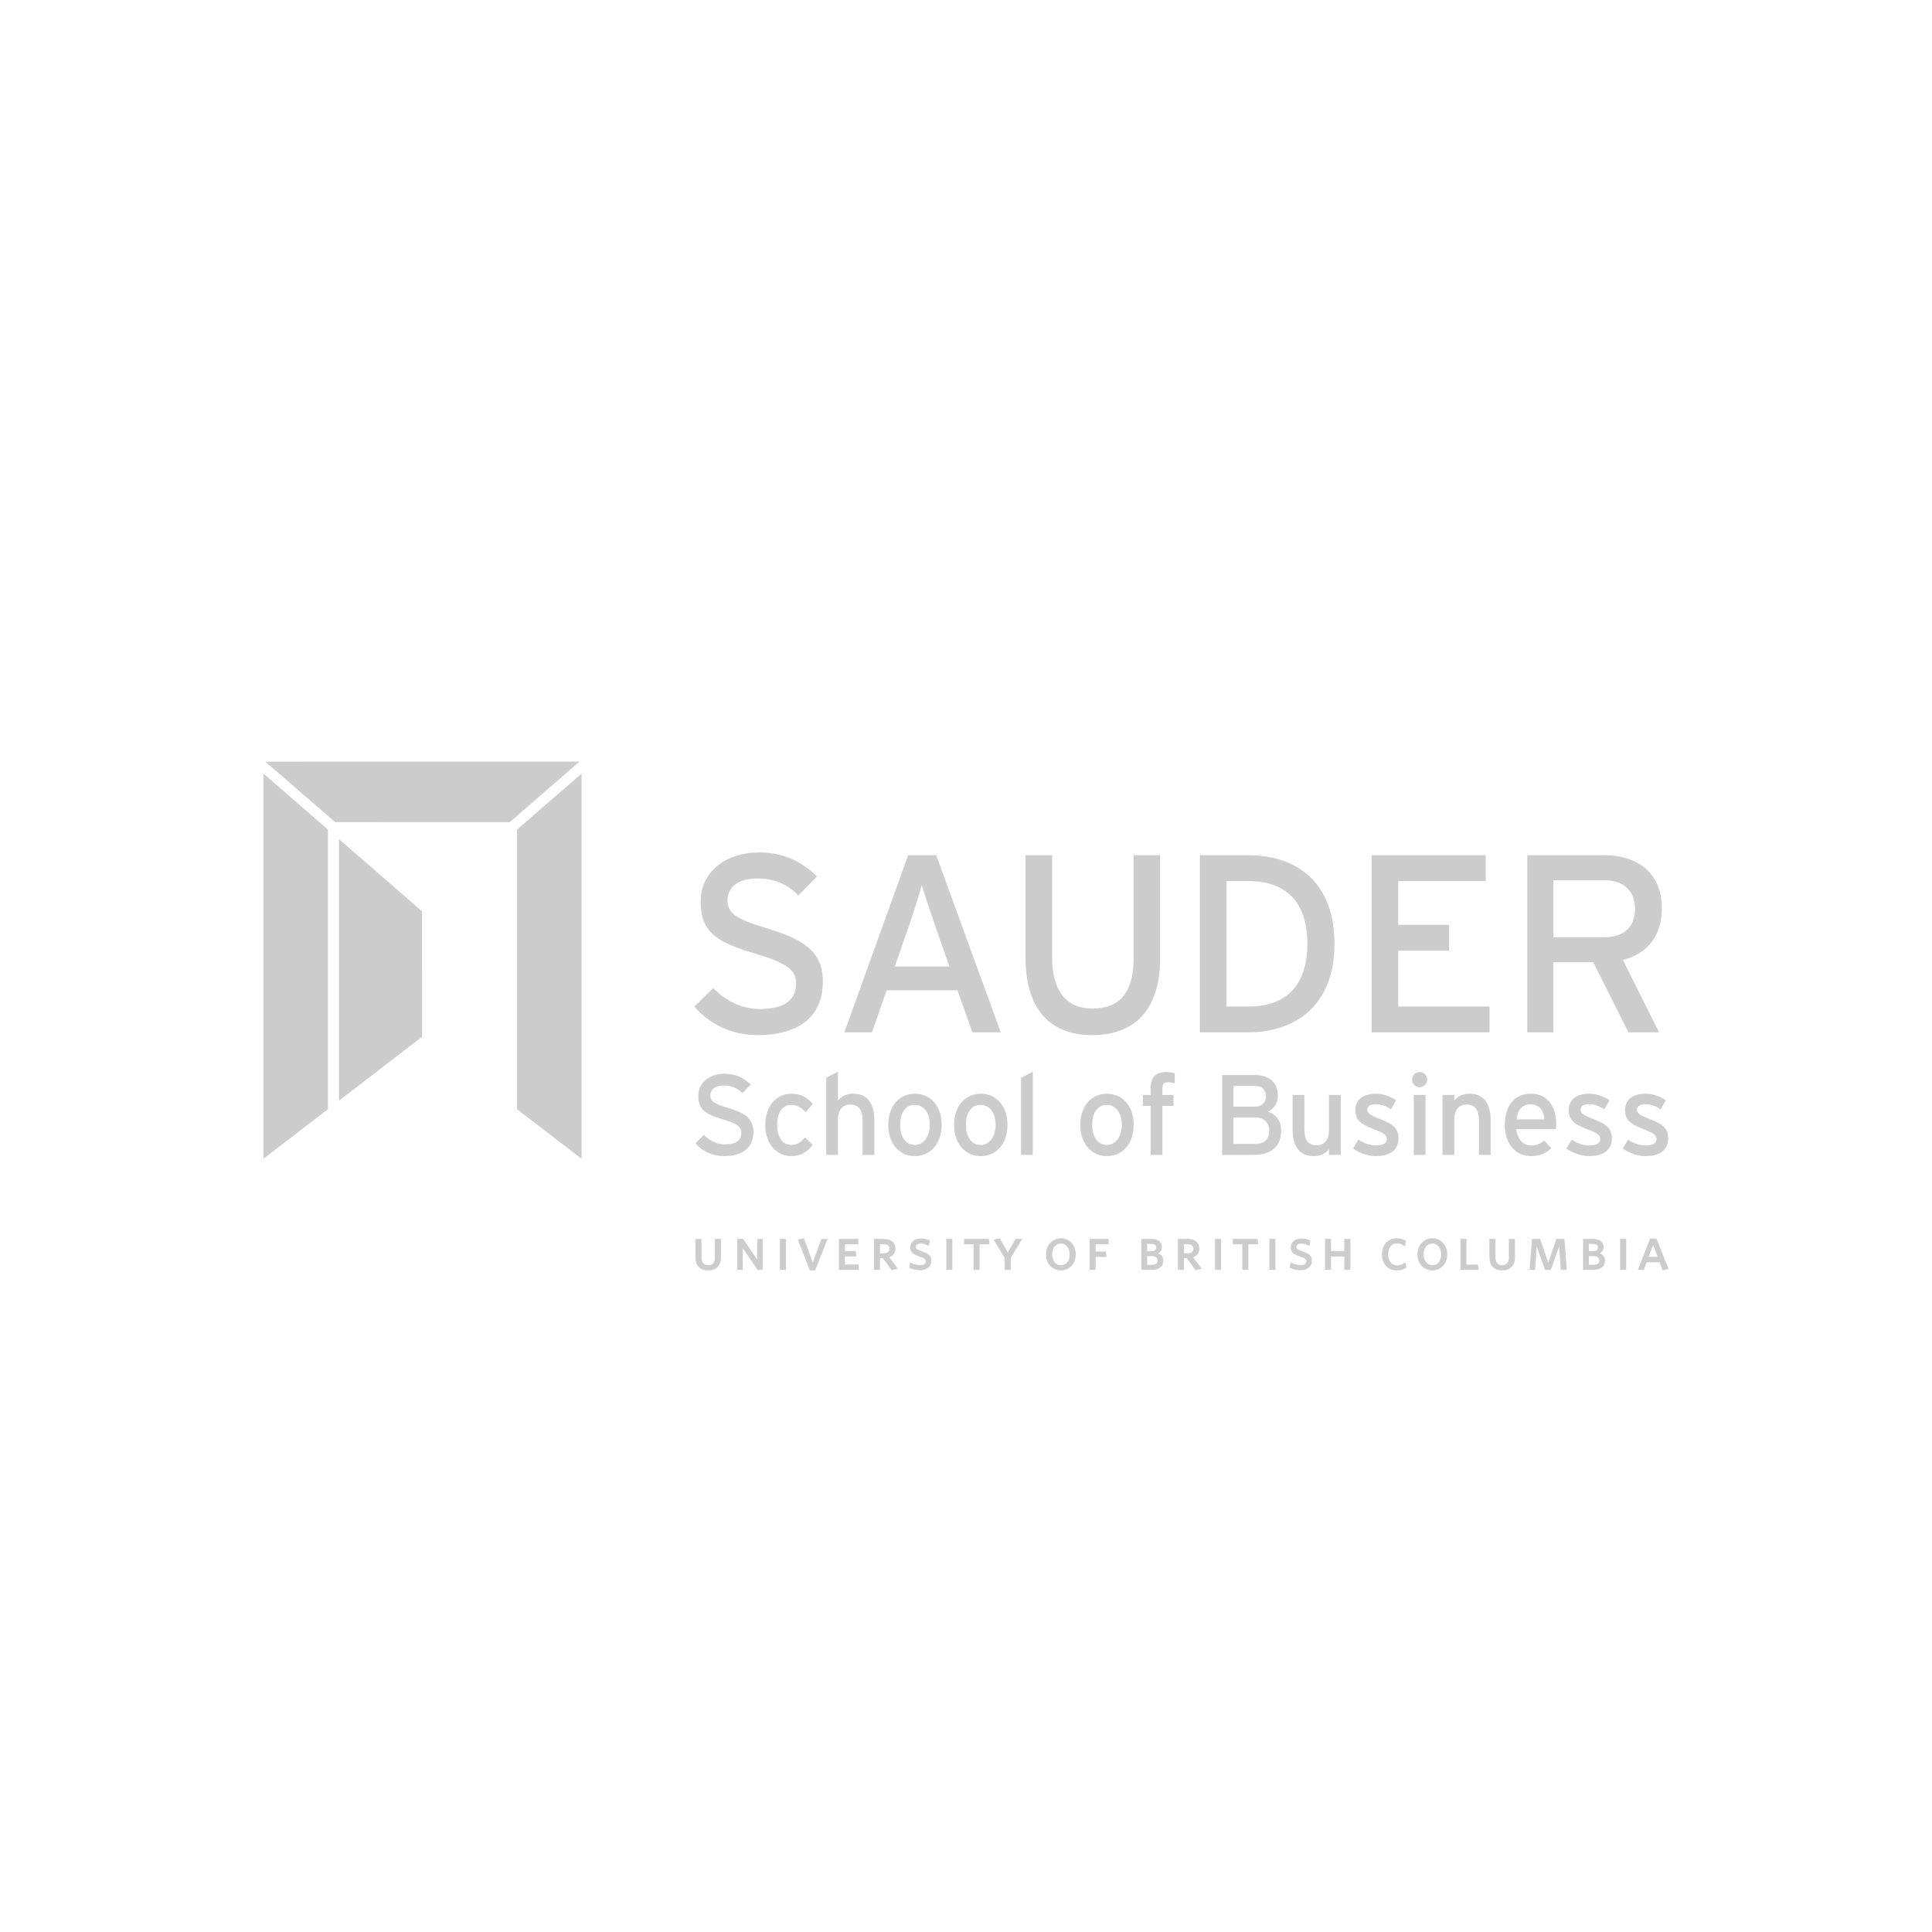
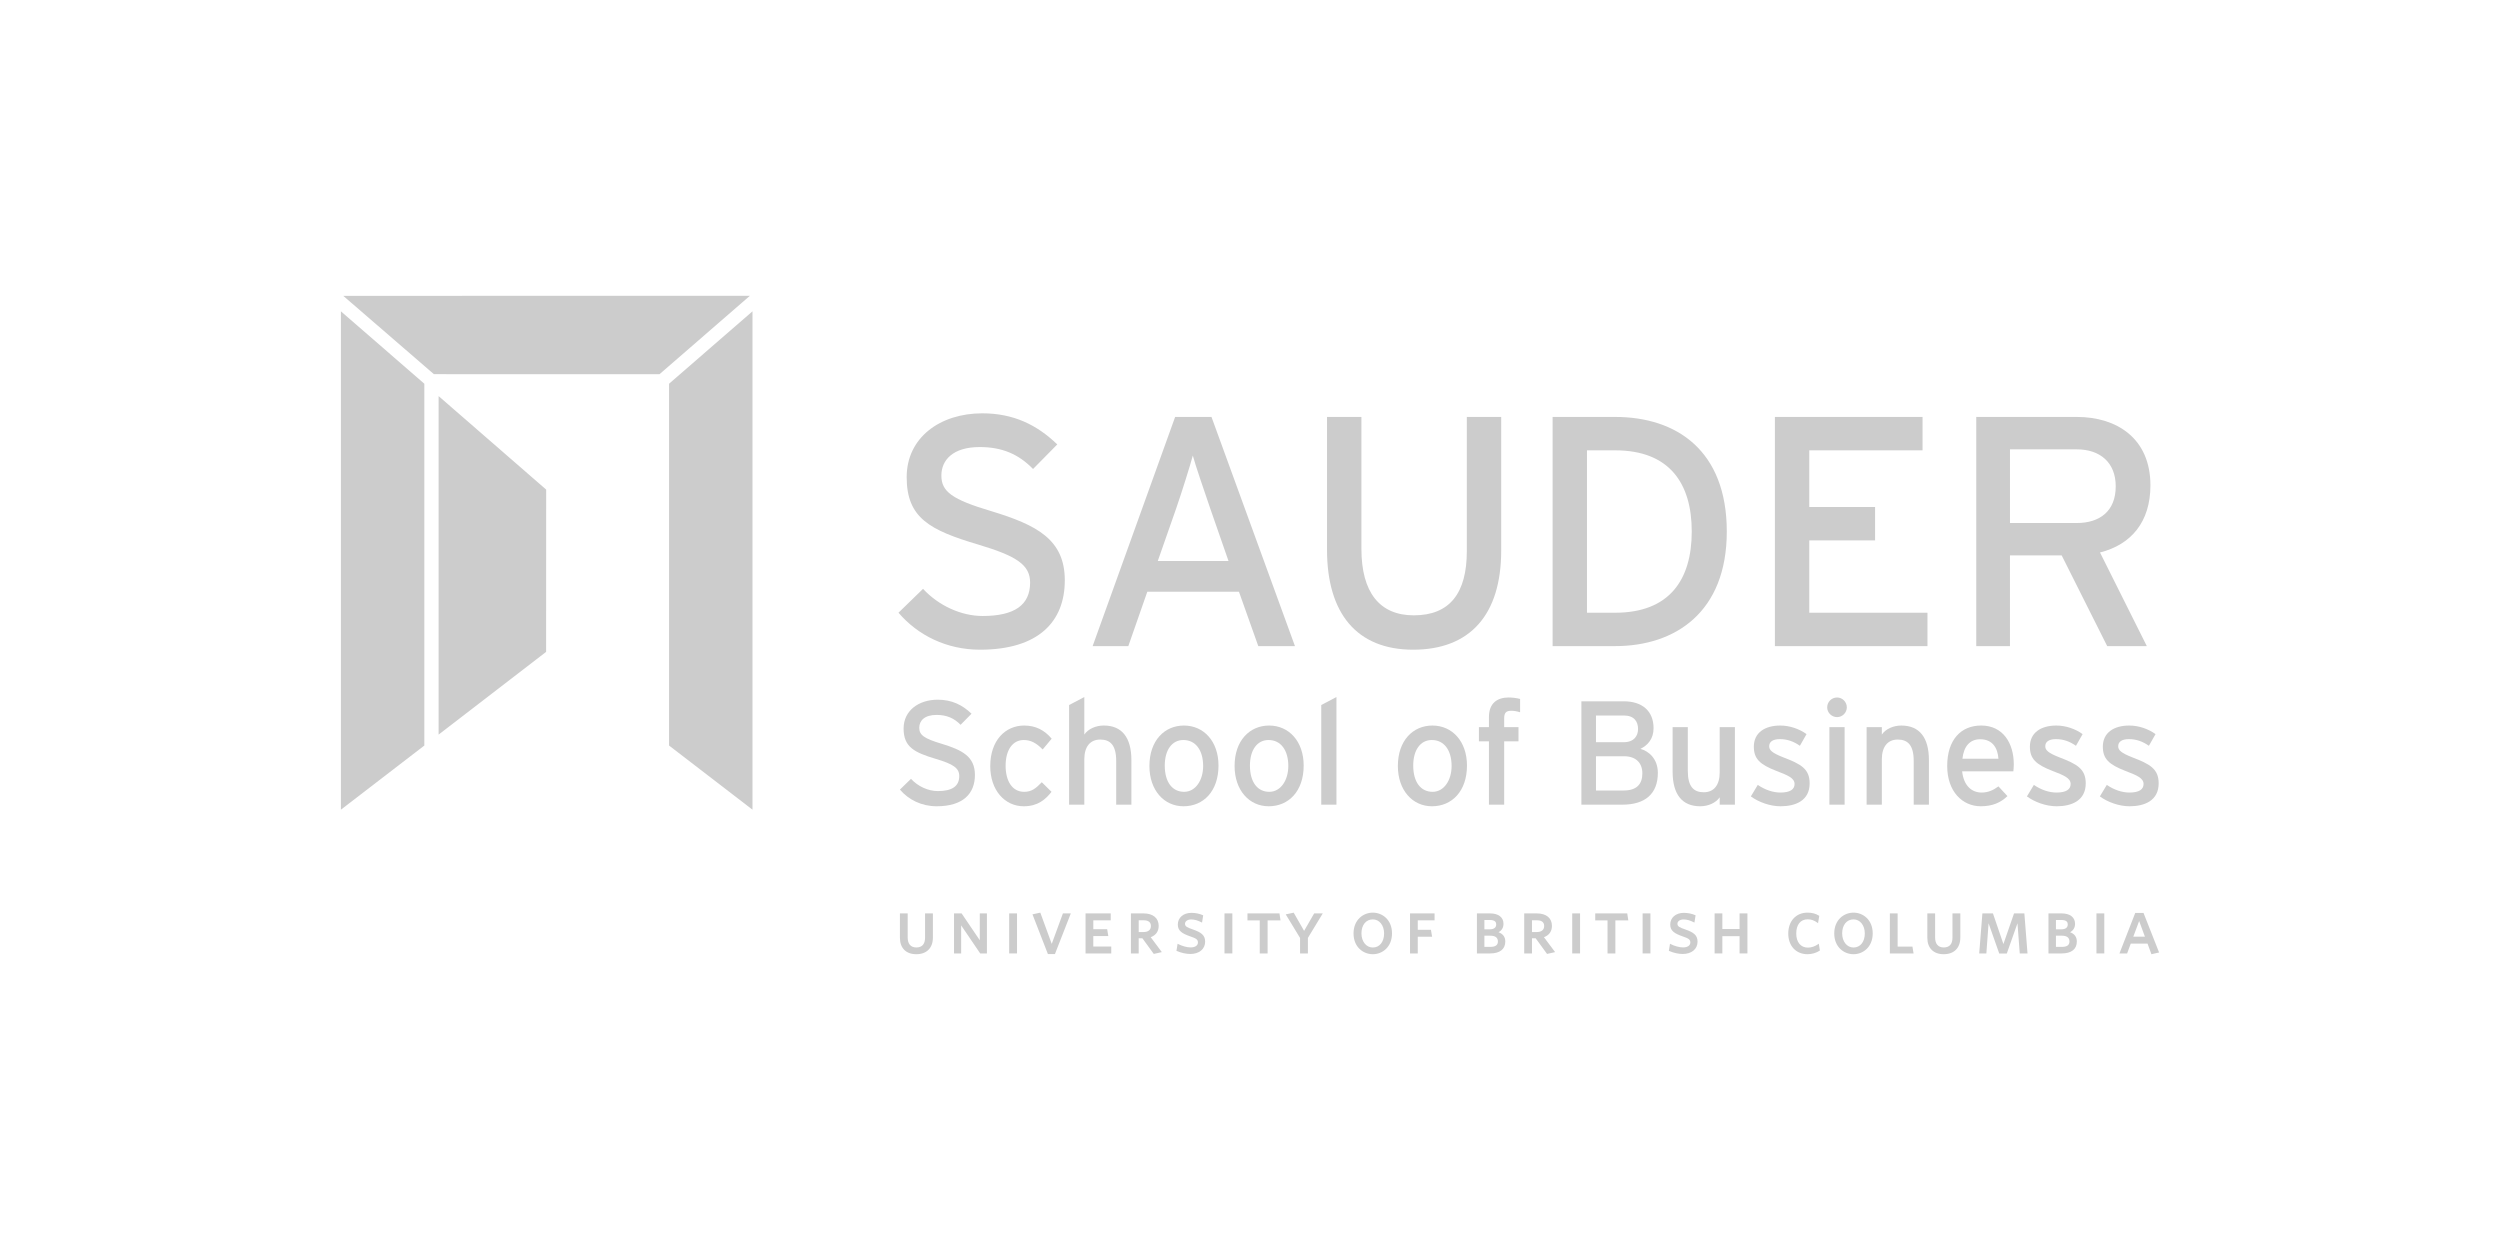
- <svg xmlns="http://www.w3.org/2000/svg" version="1.1" id="Layer_1" x="0px" y="0px" width="200px" height="200px" viewBox="0 0 200 200" enable-background="new 0 0 200 200" xml:space="preserve">
+ <svg xmlns="http://www.w3.org/2000/svg" version="1.1" id="Layer_1" x="0px" y="0px" width="200px" height="100px" viewBox="0 -10 200 100" enable-background="new 0 -10 200 100" xml:space="preserve">
  <g>
-     <polygon fill="#CCCCCC" points="43.689,107.328 35.089,113.945 35.089,86.866 43.694,94.346  " />
-     <polygon fill="#CCCCCC" points="53.525,114.822 60.199,119.953 60.199,80.083 53.525,85.876  " />
-     <polygon fill="#CCCCCC" points="33.947,114.822 27.272,119.953 27.272,80.083 33.947,85.877  " />
-     <polygon fill="#CCCCCC" points="52.759,85.115 59.992,78.841 27.461,78.846 34.711,85.111  " />
+     <polygon fill="#CCCCCC" points="43.689,42.15 35.089,48.767 35.089,21.688 43.694,29.168  " />
+     <polygon fill="#CCCCCC" points="53.525,49.644 60.199,54.775 60.199,14.905 53.525,20.698  " />
+     <polygon fill="#CCCCCC" points="33.947,49.644 27.272,54.775 27.272,14.905 33.947,20.699  " />
+     <polygon fill="#CCCCCC" points="52.759,19.937 59.992,13.663 27.461,13.668 34.711,19.933  " />
    <g>
      <g>
-         <path fill="#CCCCCC" d="M78.401,107.154c-2.672,0-4.977-1.152-6.522-2.959l1.965-1.91c1.231,1.334,3.038,2.172,4.767,2.172     c2.567,0,3.798-0.891,3.798-2.67c0-1.417-1.074-2.123-4.138-3.04c-3.877-1.152-5.737-2.121-5.737-5.396     c0-3.169,2.672-5.107,6.05-5.107c2.488,0,4.374,0.918,5.998,2.488l-1.938,1.965c-1.153-1.179-2.462-1.755-4.27-1.755     c-2.147,0-3.064,1.047-3.064,2.279c0,1.282,0.838,1.912,4.007,2.854c3.615,1.1,5.867,2.254,5.867,5.528     C85.184,104.902,83.088,107.154,78.401,107.154z" />
-         <path fill="#CCCCCC" d="M100.663,106.867l-1.546-4.348h-7.333l-1.519,4.348H87.41l6.601-18.334h2.908l6.678,18.334H100.663z      M96.813,95.84c-0.445-1.31-1.179-3.431-1.388-4.216c-0.21,0.785-0.864,2.88-1.335,4.242l-1.467,4.19h5.657L96.813,95.84z" />
-         <path fill="#CCCCCC" d="M113.052,107.154c-4.532,0-6.89-2.934-6.89-7.987V88.533h2.751v10.556c0,3.458,1.44,5.316,4.19,5.316     c2.882,0,4.243-1.779,4.243-5.133V88.533h2.75v10.687C120.097,104.354,117.608,107.154,113.052,107.154z" />
-         <path fill="#CCCCCC" d="M129.211,106.867h-5.003V88.533h5.003c4.924,0,8.932,2.697,8.932,9.167     C138.143,104.17,134.004,106.867,129.211,106.867z M129.211,91.205h-2.252v12.991h2.252c4.348,0,6.129-2.643,6.129-6.496     C135.34,93.849,133.559,91.205,129.211,91.205z" />
-         <path fill="#CCCCCC" d="M141.992,106.867V88.533h11.812v2.672h-9.062v4.531h5.265v2.672h-5.265v5.788h9.455v2.672H141.992z" />
-         <path fill="#CCCCCC" d="M168,99.376l3.746,7.491h-3.17l-3.641-7.256h-4.138v7.256H158.1V88.533h8.042     c3.193,0,5.892,1.703,5.892,5.475C172.033,96.94,170.488,98.748,168,99.376z M166.142,91.126h-5.344v5.893h5.344     c1.832,0,3.116-0.943,3.116-2.933C169.258,92.173,168,91.126,166.142,91.126z" />
+         <path fill="#CCCCCC" d="M78.401,41.976c-2.672,0-4.977-1.152-6.522-2.959l1.965-1.91c1.231,1.334,3.038,2.172,4.767,2.172     c2.567,0,3.798-0.891,3.798-2.67c0-1.417-1.074-2.123-4.138-3.04c-3.877-1.152-5.737-2.121-5.737-5.396     c0-3.169,2.672-5.107,6.05-5.107c2.488,0,4.374,0.918,5.998,2.488l-1.938,1.965c-1.153-1.179-2.462-1.755-4.27-1.755     c-2.147,0-3.064,1.047-3.064,2.279c0,1.282,0.838,1.912,4.007,2.854c3.615,1.1,5.867,2.254,5.867,5.528     C85.184,39.724,83.088,41.976,78.401,41.976z" />
+         <path fill="#CCCCCC" d="M100.663,41.689l-1.546-4.348h-7.333l-1.519,4.348H87.41l6.601-18.334h2.908l6.678,18.334H100.663z      M96.813,30.662c-0.445-1.31-1.179-3.431-1.388-4.216c-0.21,0.785-0.864,2.88-1.335,4.242l-1.467,4.19h5.657L96.813,30.662z" />
+         <path fill="#CCCCCC" d="M113.052,41.976c-4.532,0-6.89-2.934-6.89-7.987V23.355h2.751v10.556c0,3.458,1.44,5.316,4.19,5.316     c2.882,0,4.243-1.779,4.243-5.133V23.355h2.75v10.687C120.097,39.176,117.608,41.976,113.052,41.976z" />
+         <path fill="#CCCCCC" d="M129.211,41.689h-5.003V23.355h5.003c4.924,0,8.932,2.697,8.932,9.167S134.004,41.689,129.211,41.689z      M129.211,26.027h-2.252v12.991h2.252c4.348,0,6.129-2.643,6.129-6.496C135.34,28.671,133.559,26.027,129.211,26.027z" />
+         <path fill="#CCCCCC" d="M141.992,41.689V23.355h11.812v2.672h-9.062v4.531h5.265v2.672h-5.265v5.788h9.455v2.672L141.992,41.689     L141.992,41.689z" />
+         <path fill="#CCCCCC" d="M168,34.198l3.746,7.491h-3.17l-3.641-7.256h-4.138v7.256H158.1V23.355h8.042     c3.193,0,5.892,1.703,5.892,5.475C172.033,31.762,170.488,33.57,168,34.198z M166.142,25.948h-5.344v5.893h5.344     c1.832,0,3.116-0.943,3.116-2.933C169.258,26.995,168,25.948,166.142,25.948z" />
      </g>
      <g>
-         <path fill="#CCCCCC" d="M74.933,119.68c-1.205,0-2.244-0.518-2.94-1.334l0.886-0.861c0.555,0.604,1.37,0.98,2.149,0.98     c1.157,0,1.713-0.402,1.713-1.205c0-0.637-0.484-0.957-1.867-1.369c-1.748-0.521-2.586-0.957-2.586-2.434     c0-1.43,1.205-2.303,2.729-2.303c1.122,0,1.972,0.414,2.705,1.121l-0.875,0.887c-0.519-0.531-1.11-0.791-1.925-0.791     c-0.969,0-1.382,0.471-1.382,1.027c0,0.578,0.378,0.861,1.808,1.287c1.629,0.496,2.646,1.016,2.646,2.49     C77.993,118.666,77.048,119.68,74.933,119.68z" />
-         <path fill="#CCCCCC" d="M83.413,115.135c-0.507-0.521-0.956-0.756-1.512-0.756c-0.885,0-1.452,0.791-1.452,2.055     c0,1.217,0.519,2.09,1.488,2.09c0.579,0,0.921-0.26,1.406-0.768l0.779,0.768c-0.484,0.615-1.098,1.156-2.221,1.156     c-1.511,0-2.681-1.273-2.681-3.211c0-2.057,1.205-3.248,2.717-3.248c0.91,0,1.618,0.365,2.197,1.051L83.413,115.135z" />
-         <path fill="#CCCCCC" d="M89.295,119.551v-3.508c0-1.25-0.473-1.701-1.275-1.701c-0.815,0-1.275,0.58-1.275,1.584v3.625h-1.217     v-7.971l1.217-0.639v3c0.307-0.449,0.921-0.721,1.559-0.721c1.44,0,2.208,0.945,2.208,2.775v3.555H89.295z" />
-         <path fill="#CCCCCC" d="M94.681,119.68c-1.559,0-2.728-1.285-2.728-3.223c0-2.031,1.205-3.236,2.763-3.236     c1.583,0,2.764,1.264,2.764,3.201C97.479,118.477,96.275,119.68,94.681,119.68z M94.668,114.379     c-0.921,0-1.487,0.814-1.487,2.043c0,1.357,0.625,2.102,1.547,2.102s1.524-0.934,1.524-2.066     C96.252,115.193,95.649,114.379,94.668,114.379z" />
-         <path fill="#CCCCCC" d="M101.495,119.68c-1.559,0-2.728-1.285-2.728-3.223c0-2.031,1.204-3.236,2.764-3.236     c1.582,0,2.763,1.264,2.763,3.201C104.294,118.477,103.09,119.68,101.495,119.68z M101.483,114.379     c-0.921,0-1.488,0.814-1.488,2.043c0,1.357,0.626,2.102,1.547,2.102s1.523-0.934,1.523-2.066     C103.066,115.193,102.464,114.379,101.483,114.379z" />
-         <path fill="#CCCCCC" d="M105.7,119.551v-7.971l1.216-0.639v8.609H105.7z" />
-         <path fill="#CCCCCC" d="M114.558,119.68c-1.558,0-2.729-1.285-2.729-3.223c0-2.031,1.205-3.236,2.765-3.236     c1.583,0,2.764,1.264,2.764,3.201C117.357,118.477,116.151,119.68,114.558,119.68z M114.547,114.379     c-0.923,0-1.489,0.814-1.489,2.043c0,1.357,0.627,2.102,1.548,2.102s1.522-0.934,1.522-2.066     C116.128,115.193,115.526,114.379,114.547,114.379z" />
-         <path fill="#CCCCCC" d="M120.899,112.039c-0.4,0-0.565,0.154-0.565,0.604v0.707h1.145v1.135h-1.145v5.066h-1.218v-5.066h-0.803     v-1.135h0.803v-0.814c0-1.133,0.697-1.559,1.571-1.559c0.319,0,0.661,0.047,0.921,0.117v1.064     C121.326,112.074,121.112,112.039,120.899,112.039z" />
-         <path fill="#CCCCCC" d="M129.794,119.551h-3.283v-8.268h3.401c1.44,0,2.373,0.756,2.373,2.15c0,0.838-0.448,1.359-1.05,1.654     c0.647,0.176,1.393,0.777,1.393,1.924C132.628,118.688,131.601,119.551,129.794,119.551z M129.9,112.418h-2.222v2.137h2.222     c0.814,0,1.145-0.506,1.145-1.051C131.045,112.891,130.728,112.418,129.9,112.418z M129.924,115.678h-2.245v2.74h2.209     c1.099,0,1.5-0.557,1.5-1.371C131.388,116.195,130.856,115.678,129.924,115.678z" />
-         <path fill="#CCCCCC" d="M137.576,119.551v-0.59c-0.307,0.449-0.921,0.719-1.56,0.719c-1.439,0-2.207-0.943-2.207-2.773v-3.557     h1.216v3.508c0,1.252,0.473,1.701,1.276,1.701c0.814,0,1.274-0.578,1.274-1.582v-3.627h1.217v6.201H137.576z" />
-         <path fill="#CCCCCC" d="M142.442,119.68c-0.839,0-1.748-0.33-2.374-0.789l0.555-0.922c0.579,0.402,1.229,0.613,1.808,0.613     c0.768,0,1.135-0.246,1.135-0.686c0-0.471-0.544-0.697-1.441-1.039c-1.335-0.52-1.818-0.967-1.818-1.947     c0-1.111,0.874-1.689,2.113-1.689c0.779,0,1.548,0.283,2.103,0.686l-0.531,0.934c-0.508-0.355-1.016-0.533-1.606-0.533     s-0.851,0.236-0.851,0.568c0,0.307,0.212,0.531,1.145,0.896c1.384,0.531,2.092,0.91,2.092,2.078     C144.77,119.221,143.659,119.68,142.442,119.68z" />
-         <path fill="#CCCCCC" d="M146.967,112.547c-0.438,0-0.792-0.354-0.792-0.779c0-0.438,0.354-0.791,0.792-0.791     c0.425,0,0.779,0.354,0.779,0.791C147.746,112.193,147.392,112.547,146.967,112.547z M146.352,119.551v-6.201h1.217v6.201     H146.352z" />
-         <path fill="#CCCCCC" d="M153.096,119.551v-3.508c0-1.25-0.473-1.701-1.275-1.701c-0.814,0-1.274,0.58-1.274,1.584v3.625h-1.218     v-6.201h1.218v0.592c0.306-0.449,0.92-0.721,1.558-0.721c1.442,0,2.209,0.945,2.209,2.775v3.555H153.096z" />
-         <path fill="#CCCCCC" d="M161.068,116.883h-4.098c0.129,1.193,0.803,1.699,1.559,1.699c0.52,0,0.933-0.188,1.346-0.494     l0.721,0.779c-0.544,0.52-1.192,0.812-2.137,0.812c-1.454,0-2.683-1.168-2.683-3.223c0-2.104,1.11-3.236,2.717-3.236     c1.761,0,2.61,1.428,2.61,3.105C161.104,116.553,161.08,116.752,161.068,116.883z M158.41,114.318     c-0.815,0-1.311,0.568-1.416,1.561h2.881C159.816,115.027,159.415,114.318,158.41,114.318z" />
-         <path fill="#CCCCCC" d="M164.529,119.68c-0.839,0-1.748-0.33-2.375-0.789l0.556-0.922c0.578,0.402,1.228,0.613,1.807,0.613     c0.769,0,1.134-0.246,1.134-0.686c0-0.471-0.542-0.697-1.441-1.039c-1.334-0.52-1.818-0.967-1.818-1.947     c0-1.111,0.874-1.689,2.114-1.689c0.78,0,1.548,0.283,2.103,0.686l-0.532,0.934c-0.508-0.355-1.016-0.533-1.604-0.533     c-0.592,0-0.851,0.236-0.851,0.568c0,0.307,0.211,0.531,1.145,0.896c1.382,0.531,2.092,0.91,2.092,2.078     C166.856,119.221,165.744,119.68,164.529,119.68z" />
-         <path fill="#CCCCCC" d="M170.363,119.68c-0.839,0-1.748-0.33-2.374-0.789l0.556-0.922c0.578,0.402,1.228,0.613,1.807,0.613     c0.768,0,1.133-0.246,1.133-0.686c0-0.471-0.542-0.697-1.44-1.039c-1.335-0.52-1.818-0.967-1.818-1.947     c0-1.111,0.874-1.689,2.113-1.689c0.78,0,1.547,0.283,2.103,0.686l-0.531,0.934c-0.508-0.355-1.016-0.533-1.605-0.533     c-0.591,0-0.851,0.236-0.851,0.568c0,0.307,0.212,0.531,1.146,0.896c1.382,0.531,2.091,0.91,2.091,2.078     C172.69,119.221,171.578,119.68,170.363,119.68z" />
+         <path fill="#CCCCCC" d="M74.933,54.502c-1.205,0-2.244-0.518-2.94-1.334l0.886-0.861c0.555,0.604,1.37,0.98,2.149,0.98     c1.157,0,1.713-0.402,1.713-1.205c0-0.637-0.484-0.957-1.867-1.369c-1.748-0.521-2.586-0.957-2.586-2.434     c0-1.43,1.205-2.303,2.729-2.303c1.122,0,1.972,0.414,2.705,1.121l-0.875,0.887c-0.519-0.531-1.11-0.791-1.925-0.791     c-0.969,0-1.382,0.471-1.382,1.027c0,0.578,0.378,0.861,1.808,1.287c1.629,0.496,2.646,1.016,2.646,2.49     C77.993,53.488,77.048,54.502,74.933,54.502z" />
+         <path fill="#CCCCCC" d="M83.413,49.957c-0.507-0.521-0.956-0.756-1.512-0.756c-0.885,0-1.452,0.791-1.452,2.055     c0,1.217,0.519,2.09,1.488,2.09c0.579,0,0.921-0.26,1.406-0.768l0.779,0.768c-0.484,0.615-1.098,1.156-2.221,1.156     c-1.511,0-2.681-1.273-2.681-3.211c0-2.057,1.205-3.248,2.717-3.248c0.91,0,1.618,0.365,2.197,1.051L83.413,49.957z" />
+         <path fill="#CCCCCC" d="M89.295,54.373v-3.508c0-1.25-0.473-1.701-1.275-1.701c-0.815,0-1.275,0.58-1.275,1.584v3.625h-1.217     v-7.971l1.217-0.639v3c0.307-0.449,0.921-0.721,1.559-0.721c1.44,0,2.208,0.945,2.208,2.775v3.555L89.295,54.373L89.295,54.373z" />
+         <path fill="#CCCCCC" d="M94.681,54.502c-1.559,0-2.728-1.285-2.728-3.223c0-2.031,1.205-3.236,2.763-3.236     c1.583,0,2.764,1.264,2.764,3.201C97.479,53.299,96.275,54.502,94.681,54.502z M94.668,49.201c-0.921,0-1.487,0.814-1.487,2.043     c0,1.357,0.625,2.102,1.547,2.102s1.524-0.934,1.524-2.066C96.252,50.015,95.649,49.201,94.668,49.201z" />
+         <path fill="#CCCCCC" d="M101.495,54.502c-1.559,0-2.728-1.285-2.728-3.223c0-2.031,1.204-3.236,2.764-3.236     c1.582,0,2.763,1.264,2.763,3.201C104.294,53.299,103.09,54.502,101.495,54.502z M101.483,49.201     c-0.921,0-1.488,0.814-1.488,2.043c0,1.357,0.626,2.102,1.547,2.102s1.523-0.934,1.523-2.066     C103.066,50.015,102.464,49.201,101.483,49.201z" />
+         <path fill="#CCCCCC" d="M105.7,54.373v-7.971l1.216-0.639v8.609L105.7,54.373L105.7,54.373z" />
+         <path fill="#CCCCCC" d="M114.558,54.502c-1.558,0-2.729-1.285-2.729-3.223c0-2.031,1.205-3.236,2.765-3.236     c1.583,0,2.764,1.264,2.764,3.201C117.357,53.299,116.151,54.502,114.558,54.502z M114.547,49.201     c-0.923,0-1.489,0.814-1.489,2.043c0,1.357,0.627,2.102,1.548,2.102s1.522-0.934,1.522-2.066     C116.128,50.015,115.526,49.201,114.547,49.201z" />
+         <path fill="#CCCCCC" d="M120.899,46.861c-0.4,0-0.565,0.154-0.565,0.604v0.707h1.145v1.135h-1.145v5.066h-1.218v-5.066h-0.803     v-1.135h0.803v-0.814c0-1.133,0.697-1.559,1.571-1.559c0.319,0,0.661,0.047,0.921,0.117v1.064     C121.326,46.896,121.112,46.861,120.899,46.861z" />
+         <path fill="#CCCCCC" d="M129.794,54.373h-3.283v-8.268h3.401c1.44,0,2.373,0.756,2.373,2.15c0,0.838-0.448,1.359-1.05,1.654     c0.647,0.176,1.393,0.777,1.393,1.924C132.628,53.51,131.601,54.373,129.794,54.373z M129.9,47.24h-2.222v2.137h2.222     c0.814,0,1.145-0.506,1.145-1.051C131.045,47.713,130.728,47.24,129.9,47.24z M129.924,50.5h-2.245v2.74h2.209     c1.099,0,1.5-0.557,1.5-1.371C131.388,51.017,130.856,50.5,129.924,50.5z" />
+         <path fill="#CCCCCC" d="M137.576,54.373v-0.59c-0.307,0.449-0.921,0.719-1.56,0.719c-1.439,0-2.207-0.943-2.207-2.773v-3.557     h1.216v3.508c0,1.252,0.473,1.701,1.276,1.701c0.814,0,1.274-0.578,1.274-1.582v-3.627h1.217v6.201     C138.792,54.373,137.576,54.373,137.576,54.373z" />
+         <path fill="#CCCCCC" d="M142.442,54.502c-0.839,0-1.748-0.33-2.374-0.789l0.555-0.922c0.579,0.402,1.229,0.613,1.808,0.613     c0.768,0,1.135-0.246,1.135-0.686c0-0.471-0.544-0.697-1.441-1.039c-1.335-0.52-1.818-0.967-1.818-1.947     c0-1.111,0.874-1.689,2.113-1.689c0.779,0,1.548,0.283,2.103,0.686l-0.531,0.934c-0.508-0.355-1.016-0.533-1.606-0.533     s-0.851,0.236-0.851,0.568c0,0.307,0.212,0.531,1.145,0.896c1.384,0.531,2.092,0.91,2.092,2.078     C144.77,54.043,143.659,54.502,142.442,54.502z" />
+         <path fill="#CCCCCC" d="M146.967,47.369c-0.438,0-0.792-0.354-0.792-0.779c0-0.438,0.354-0.791,0.792-0.791     c0.425,0,0.779,0.354,0.779,0.791C147.746,47.015,147.392,47.369,146.967,47.369z M146.352,54.373v-6.201h1.217v6.201     C147.569,54.373,146.352,54.373,146.352,54.373z" />
+         <path fill="#CCCCCC" d="M153.096,54.373v-3.508c0-1.25-0.473-1.701-1.275-1.701c-0.814,0-1.274,0.58-1.274,1.584v3.625h-1.218     v-6.201h1.218v0.592c0.306-0.449,0.92-0.721,1.558-0.721c1.442,0,2.209,0.945,2.209,2.775v3.555     C154.314,54.373,153.096,54.373,153.096,54.373z" />
+         <path fill="#CCCCCC" d="M161.068,51.705h-4.098c0.129,1.193,0.803,1.699,1.559,1.699c0.52,0,0.933-0.188,1.346-0.494l0.721,0.779     c-0.544,0.52-1.192,0.812-2.137,0.812c-1.454,0-2.683-1.168-2.683-3.223c0-2.104,1.11-3.236,2.717-3.236     c1.761,0,2.61,1.428,2.61,3.105C161.104,51.375,161.08,51.574,161.068,51.705z M158.41,49.14c-0.815,0-1.311,0.568-1.416,1.561     h2.881C159.816,49.849,159.415,49.14,158.41,49.14z" />
+         <path fill="#CCCCCC" d="M164.529,54.502c-0.839,0-1.748-0.33-2.375-0.789l0.556-0.922c0.578,0.402,1.228,0.613,1.807,0.613     c0.769,0,1.134-0.246,1.134-0.686c0-0.471-0.542-0.697-1.441-1.039c-1.334-0.52-1.818-0.967-1.818-1.947     c0-1.111,0.874-1.689,2.114-1.689c0.78,0,1.548,0.283,2.103,0.686l-0.532,0.934c-0.508-0.355-1.016-0.533-1.604-0.533     c-0.592,0-0.851,0.236-0.851,0.568c0,0.307,0.211,0.531,1.145,0.896c1.382,0.531,2.092,0.91,2.092,2.078     C166.856,54.043,165.744,54.502,164.529,54.502z" />
+         <path fill="#CCCCCC" d="M170.363,54.502c-0.839,0-1.748-0.33-2.374-0.789l0.556-0.922c0.578,0.402,1.228,0.613,1.807,0.613     c0.768,0,1.133-0.246,1.133-0.686c0-0.471-0.542-0.697-1.44-1.039c-1.335-0.52-1.818-0.967-1.818-1.947     c0-1.111,0.874-1.689,2.113-1.689c0.78,0,1.547,0.283,2.103,0.686l-0.531,0.934c-0.508-0.355-1.016-0.533-1.605-0.533     c-0.591,0-0.851,0.236-0.851,0.568c0,0.307,0.212,0.531,1.146,0.896c1.382,0.531,2.091,0.91,2.091,2.078     C172.69,54.043,171.578,54.502,170.363,54.502z" />
      </g>
    </g>
    <g>
-       <path fill="#CCCCCC" d="M73.302,131.514c-0.819,0-1.308-0.492-1.308-1.312v-1.951h0.621v1.926c0,0.514,0.246,0.797,0.692,0.797    c0.457,0,0.698-0.27,0.698-0.785v-1.938h0.627v1.926C74.633,131.014,74.135,131.514,73.302,131.514L73.302,131.514z" />
+       <path fill="#CCCCCC" d="M73.302,66.337c-0.819,0-1.308-0.492-1.308-1.312v-1.951h0.621v1.926c0,0.514,0.246,0.797,0.692,0.797    c0.457,0,0.698-0.27,0.698-0.785v-1.938h0.627v1.926C74.633,65.837,74.135,66.337,73.302,66.337L73.302,66.337z" />
    </g>
    <g>
-       <path fill="#CCCCCC" d="M78.954,131.453h-0.538l-1.523-2.244v2.244h-0.571v-3.203h0.606l1.455,2.148v-2.148h0.571V131.453    L78.954,131.453z" />
+       <path fill="#CCCCCC" d="M78.954,66.275h-0.538l-1.523-2.244v2.244h-0.571v-3.203h0.606l1.455,2.148v-2.148h0.571V66.275    L78.954,66.275z" />
    </g>
    <g>
-       <path fill="#CCCCCC" d="M81.361,131.453h-0.626v-3.203h0.626V131.453L81.361,131.453z" />
+       <path fill="#CCCCCC" d="M81.361,66.275h-0.626v-3.203h0.626V66.275L81.361,66.275z" />
    </g>
    <g>
-       <path fill="#CCCCCC" d="M84.395,131.502h-0.563l-1.234-3.176l0.627-0.137l0.914,2.5l0.894-2.439h0.632L84.395,131.502    L84.395,131.502z" />
+       <path fill="#CCCCCC" d="M84.395,66.324h-0.563l-1.234-3.176l0.627-0.137l0.914,2.5l0.894-2.439h0.632L84.395,66.324L84.395,66.324    z" />
    </g>
    <g>
-       <path fill="#CCCCCC" d="M88.902,131.453h-2.058v-3.203h2.014v0.553h-1.393v0.709h1.108l0.092,0.553h-1.201v0.834h1.436V131.453    L88.902,131.453z" />
+       <path fill="#CCCCCC" d="M88.902,66.275h-2.058v-3.203h2.014v0.553h-1.393v0.709h1.108l0.092,0.553h-1.201v0.834H88.9v0.554    L88.902,66.275L88.902,66.275z" />
    </g>
    <g>
-       <path fill="#CCCCCC" d="M92.302,131.492l-0.913-1.254h-0.294v1.215h-0.621v-3.203h1.005c0.761,0,1.215,0.373,1.215,0.998    c0,0.436-0.22,0.748-0.637,0.906l0.889,1.193L92.302,131.492L92.302,131.492z M91.096,129.742h0.378    c0.387,0,0.599-0.174,0.599-0.488c0-0.379-0.326-0.457-0.599-0.457h-0.378V129.742L91.096,129.742z" />
+       <path fill="#CCCCCC" d="M92.302,66.314l-0.913-1.254h-0.294v1.215h-0.621v-3.203h1.005c0.761,0,1.215,0.373,1.215,0.998    c0,0.436-0.22,0.748-0.637,0.906l0.889,1.193L92.302,66.314L92.302,66.314z M91.096,64.564h0.378c0.387,0,0.599-0.174,0.599-0.488    c0-0.379-0.326-0.457-0.599-0.457h-0.378V64.564L91.096,64.564z" />
    </g>
    <g>
-       <path fill="#CCCCCC" d="M95.228,131.496c-0.34,0-0.727-0.086-1.089-0.24l-0.023-0.008l0.092-0.57l0.039,0.021    c0.322,0.166,0.716,0.273,1.007,0.273c0.353,0,0.581-0.154,0.581-0.395c0-0.238-0.149-0.33-0.598-0.482    c-0.671-0.234-1.012-0.447-1.012-0.953c0-0.551,0.446-0.936,1.085-0.936c0.323,0,0.65,0.066,0.922,0.188l0.022,0.01l-0.09,0.582    l-0.041-0.02c-0.298-0.156-0.572-0.232-0.833-0.232c-0.279,0-0.489,0.146-0.489,0.34c0,0.213,0.145,0.295,0.641,0.465    c0.629,0.221,0.97,0.439,0.97,0.971C96.411,131.1,95.935,131.496,95.228,131.496L95.228,131.496z" />
+       <path fill="#CCCCCC" d="M95.228,66.318c-0.34,0-0.727-0.086-1.089-0.24l-0.023-0.008l0.092-0.57l0.039,0.021    c0.322,0.166,0.716,0.273,1.007,0.273c0.353,0,0.581-0.154,0.581-0.395c0-0.238-0.149-0.33-0.598-0.482    c-0.671-0.234-1.012-0.447-1.012-0.953c0-0.551,0.446-0.936,1.085-0.936c0.323,0,0.65,0.066,0.922,0.188l0.022,0.01l-0.09,0.582    l-0.041-0.02c-0.298-0.156-0.572-0.232-0.833-0.232c-0.279,0-0.489,0.146-0.489,0.34c0,0.213,0.145,0.295,0.641,0.465    c0.629,0.221,0.97,0.439,0.97,0.971C96.411,65.923,95.935,66.318,95.228,66.318L95.228,66.318z" />
    </g>
    <g>
-       <path fill="#CCCCCC" d="M98.588,131.453h-0.628v-3.203h0.628V131.453L98.588,131.453z" />
+       <path fill="#CCCCCC" d="M98.588,66.275H97.96v-3.203h0.628V66.275L98.588,66.275z" />
    </g>
    <g>
-       <path fill="#CCCCCC" d="M101.408,131.453h-0.628v-2.645h-0.983v-0.559h2.56l0.084,0.559h-1.032V131.453L101.408,131.453z" />
+       <path fill="#CCCCCC" d="M101.408,66.275h-0.628V63.63h-0.983v-0.559h2.56l0.084,0.559h-1.032L101.408,66.275L101.408,66.275z" />
    </g>
    <g>
-       <path fill="#CCCCCC" d="M104.632,131.453h-0.627v-1.238l-1.146-1.887l0.636-0.137l0.833,1.457l0.805-1.398h0.688l-1.188,1.959    V131.453L104.632,131.453z" />
+       <path fill="#CCCCCC" d="M104.632,66.275h-0.627v-1.238l-1.146-1.887l0.636-0.137l0.833,1.457l0.805-1.398h0.688l-1.188,1.959    L104.632,66.275L104.632,66.275z" />
    </g>
    <g>
-       <path fill="#CCCCCC" d="M109.825,131.514c-0.766,0-1.542-0.57-1.542-1.66c0-1.094,0.776-1.666,1.542-1.666    c0.765,0,1.536,0.57,1.536,1.66C111.361,130.941,110.59,131.514,109.825,131.514L109.825,131.514z M109.825,128.729    c-0.543,0-0.909,0.449-0.909,1.119c0,0.656,0.383,1.131,0.909,1.131c0.541,0,0.903-0.451,0.903-1.125    C110.729,129.203,110.349,128.729,109.825,128.729L109.825,128.729z" />
+       <path fill="#CCCCCC" d="M109.825,66.337c-0.766,0-1.542-0.57-1.542-1.66c0-1.094,0.776-1.666,1.542-1.666    c0.765,0,1.536,0.57,1.536,1.66C111.361,65.763,110.59,66.337,109.825,66.337L109.825,66.337z M109.825,63.551    c-0.543,0-0.909,0.449-0.909,1.119c0,0.656,0.383,1.131,0.909,1.131c0.541,0,0.903-0.451,0.903-1.125    C110.729,64.025,110.349,63.551,109.825,63.551L109.825,63.551z" />
    </g>
    <g>
-       <path fill="#CCCCCC" d="M113.422,131.453h-0.62v-3.203h1.963v0.553h-1.343v0.758h1.053l0.093,0.555h-1.146V131.453    L113.422,131.453z" />
+       <path fill="#CCCCCC" d="M113.422,66.275h-0.62v-3.203h1.963v0.553h-1.343v0.758h1.053l0.093,0.555h-1.146L113.422,66.275    L113.422,66.275z" />
    </g>
    <g>
-       <path fill="#CCCCCC" d="M119.207,131.453h-1.053v-3.203h1.047c0.675,0,1.078,0.311,1.078,0.83c0,0.307-0.135,0.533-0.398,0.676    c0.358,0.131,0.542,0.379,0.542,0.742C120.423,131.113,119.99,131.453,119.207,131.453L119.207,131.453z M118.752,130.93h0.462    c0.417,0,0.619-0.141,0.619-0.432c0-0.307-0.206-0.465-0.612-0.465h-0.469V130.93L118.752,130.93z M118.752,129.525h0.406    c0.357,0,0.538-0.133,0.538-0.395c0-0.15-0.054-0.354-0.52-0.354h-0.425V129.525L118.752,129.525z" />
+       <path fill="#CCCCCC" d="M119.207,66.275h-1.053v-3.203h1.047c0.675,0,1.078,0.311,1.078,0.83c0,0.307-0.135,0.533-0.398,0.676    c0.358,0.131,0.542,0.379,0.542,0.742C120.423,65.936,119.99,66.275,119.207,66.275L119.207,66.275z M118.752,65.752h0.462    c0.417,0,0.619-0.141,0.619-0.432c0-0.307-0.206-0.465-0.612-0.465h-0.469V65.752L118.752,65.752z M118.752,64.347h0.406    c0.357,0,0.538-0.133,0.538-0.395c0-0.15-0.054-0.354-0.52-0.354h-0.425L118.752,64.347L118.752,64.347z" />
    </g>
    <g>
-       <path fill="#CCCCCC" d="M123.763,131.492l-0.911-1.254h-0.294v1.215h-0.621v-3.203h1.005c0.76,0,1.213,0.373,1.213,0.998    c0,0.436-0.22,0.748-0.638,0.906l0.89,1.193L123.763,131.492L123.763,131.492z M122.558,129.742h0.378    c0.386,0,0.598-0.174,0.598-0.488c0-0.379-0.325-0.457-0.598-0.457h-0.378V129.742L122.558,129.742z" />
+       <path fill="#CCCCCC" d="M123.763,66.314l-0.911-1.254h-0.294v1.215h-0.621v-3.203h1.005c0.76,0,1.213,0.373,1.213,0.998    c0,0.436-0.22,0.748-0.638,0.906l0.89,1.193L123.763,66.314L123.763,66.314z M122.558,64.564h0.378    c0.386,0,0.598-0.174,0.598-0.488c0-0.379-0.325-0.457-0.598-0.457h-0.378V64.564L122.558,64.564z" />
    </g>
    <g>
-       <path fill="#CCCCCC" d="M126.405,131.453h-0.628v-3.203h0.628V131.453L126.405,131.453z" />
+       <path fill="#CCCCCC" d="M126.405,66.275h-0.628v-3.203h0.628V66.275L126.405,66.275z" />
    </g>
    <g>
-       <path fill="#CCCCCC" d="M129.229,131.453h-0.626v-2.645h-0.984v-0.559h2.56l0.085,0.559h-1.034V131.453L129.229,131.453z" />
+       <path fill="#CCCCCC" d="M129.229,66.275h-0.626V63.63h-0.984v-0.559h2.56l0.085,0.559h-1.034v2.645H129.229z" />
    </g>
    <g>
-       <path fill="#CCCCCC" d="M132.035,131.453h-0.627v-3.203h0.627V131.453L132.035,131.453z" />
+       <path fill="#CCCCCC" d="M132.035,66.275h-0.627v-3.203h0.627V66.275L132.035,66.275z" />
    </g>
    <g>
-       <path fill="#CCCCCC" d="M134.621,131.496c-0.341,0-0.727-0.086-1.09-0.24l-0.023-0.008l0.093-0.57l0.039,0.021    c0.321,0.166,0.716,0.273,1.007,0.273c0.352,0,0.58-0.154,0.58-0.395c0-0.238-0.149-0.33-0.598-0.482    c-0.67-0.234-1.011-0.447-1.011-0.953c0-0.551,0.445-0.936,1.084-0.936c0.322,0,0.65,0.066,0.922,0.188l0.022,0.01l-0.092,0.582    l-0.038-0.02c-0.3-0.156-0.571-0.232-0.834-0.232c-0.278,0-0.488,0.146-0.488,0.34c0,0.213,0.145,0.295,0.642,0.465    c0.627,0.221,0.968,0.439,0.968,0.971C135.804,131.1,135.328,131.496,134.621,131.496L134.621,131.496z" />
+       <path fill="#CCCCCC" d="M134.621,66.318c-0.341,0-0.727-0.086-1.09-0.24l-0.023-0.008l0.093-0.57l0.039,0.021    c0.321,0.166,0.716,0.273,1.007,0.273c0.352,0,0.58-0.154,0.58-0.395c0-0.238-0.149-0.33-0.598-0.482    c-0.67-0.234-1.011-0.447-1.011-0.953c0-0.551,0.445-0.936,1.084-0.936c0.322,0,0.65,0.066,0.922,0.188l0.022,0.01l-0.092,0.582    l-0.038-0.02c-0.3-0.156-0.571-0.232-0.834-0.232c-0.278,0-0.488,0.146-0.488,0.34c0,0.213,0.145,0.295,0.642,0.465    c0.627,0.221,0.968,0.439,0.968,0.971C135.804,65.923,135.328,66.318,134.621,66.318L134.621,66.318z" />
    </g>
    <g>
-       <path fill="#CCCCCC" d="M139.794,131.453h-0.628v-1.381h-1.378v1.381h-0.619v-3.203h0.619v1.25h1.378v-1.25h0.628V131.453    L139.794,131.453z" />
+       <path fill="#CCCCCC" d="M139.794,66.275h-0.628v-1.381h-1.378v1.381h-0.619v-3.203h0.619v1.25h1.378v-1.25h0.628V66.275    L139.794,66.275z" />
    </g>
    <g>
-       <path fill="#CCCCCC" d="M144.603,131.514c-0.923,0-1.542-0.664-1.542-1.652c0-1.002,0.619-1.674,1.542-1.674    c0.366,0,0.659,0.08,0.921,0.248l0.018,0.01l-0.099,0.586L145.4,129c-0.254-0.189-0.5-0.279-0.779-0.279    c-0.577,0-0.921,0.426-0.921,1.133c0,0.699,0.357,1.133,0.934,1.133c0.276,0,0.563-0.1,0.83-0.285l0.041-0.029l0.086,0.547    l-0.017,0.01C145.296,131.412,144.95,131.514,144.603,131.514L144.603,131.514z" />
+       <path fill="#CCCCCC" d="M144.603,66.337c-0.923,0-1.542-0.664-1.542-1.652c0-1.002,0.619-1.674,1.542-1.674    c0.366,0,0.659,0.08,0.921,0.248l0.018,0.01l-0.099,0.586l-0.043-0.032c-0.254-0.189-0.5-0.279-0.779-0.279    c-0.577,0-0.921,0.426-0.921,1.133c0,0.699,0.357,1.133,0.934,1.133c0.276,0,0.563-0.1,0.83-0.285l0.041-0.029l0.086,0.547    l-0.017,0.01C145.296,66.234,144.95,66.337,144.603,66.337L144.603,66.337z" />
    </g>
    <g>
-       <path fill="#CCCCCC" d="M148.282,131.514c-0.767,0-1.542-0.57-1.542-1.66c0-1.094,0.775-1.666,1.542-1.666    c0.764,0,1.535,0.57,1.535,1.66C149.817,130.941,149.046,131.514,148.282,131.514L148.282,131.514z M148.282,128.729    c-0.543,0-0.909,0.449-0.909,1.119c0,0.656,0.383,1.131,0.909,1.131c0.541,0,0.902-0.451,0.902-1.125    C149.185,129.203,148.806,128.729,148.282,128.729L148.282,128.729z" />
+       <path fill="#CCCCCC" d="M148.282,66.337c-0.767,0-1.542-0.57-1.542-1.66c0-1.094,0.775-1.666,1.542-1.666    c0.764,0,1.535,0.57,1.535,1.66C149.817,65.763,149.046,66.337,148.282,66.337L148.282,66.337z M148.282,63.551    c-0.543,0-0.909,0.449-0.909,1.119c0,0.656,0.383,1.131,0.909,1.131c0.541,0,0.902-0.451,0.902-1.125    C149.185,64.025,148.806,63.551,148.282,63.551L148.282,63.551z" />
    </g>
    <g>
-       <path fill="#CCCCCC" d="M153.085,131.453h-1.896v-3.203h0.621v2.656h1.185L153.085,131.453L153.085,131.453z" />
+       <path fill="#CCCCCC" d="M153.085,66.275h-1.896v-3.203h0.621v2.656h1.185L153.085,66.275L153.085,66.275z" />
    </g>
    <g>
-       <path fill="#CCCCCC" d="M155.495,131.514c-0.819,0-1.308-0.492-1.308-1.312v-1.951h0.622v1.926c0,0.514,0.244,0.797,0.692,0.797    c0.455,0,0.697-0.27,0.697-0.785v-1.938h0.628v1.926C156.827,131.014,156.328,131.514,155.495,131.514L155.495,131.514z" />
+       <path fill="#CCCCCC" d="M155.495,66.337c-0.819,0-1.308-0.492-1.308-1.312v-1.951h0.622v1.926c0,0.514,0.244,0.797,0.692,0.797    c0.455,0,0.697-0.27,0.697-0.785v-1.938h0.628v1.926C156.827,65.837,156.328,66.337,155.495,66.337L155.495,66.337z" />
    </g>
    <g>
-       <path fill="#CCCCCC" d="M160.543,131.463h-0.603l-0.854-2.426l-0.177,2.416h-0.572l0.254-3.203h0.844l0.838,2.453l0.85-2.453    h0.826l0.252,3.203h-0.621l-0.182-2.416L160.543,131.463L160.543,131.463z" />
+       <path fill="#CCCCCC" d="M160.543,66.285h-0.603l-0.854-2.426l-0.177,2.416h-0.572l0.254-3.203h0.844l0.838,2.453l0.85-2.453h0.826    l0.252,3.203h-0.621l-0.182-2.416L160.543,66.285L160.543,66.285z" />
    </g>
    <g>
-       <path fill="#CCCCCC" d="M164.931,131.453h-1.053v-3.203h1.047c0.676,0,1.079,0.311,1.079,0.83c0,0.307-0.136,0.533-0.399,0.676    c0.358,0.131,0.541,0.379,0.541,0.742C166.146,131.113,165.714,131.453,164.931,131.453L164.931,131.453z M164.476,130.93h0.462    c0.417,0,0.618-0.141,0.618-0.432c0-0.307-0.206-0.465-0.612-0.465h-0.468V130.93L164.476,130.93z M164.476,129.525h0.407    c0.356,0,0.537-0.133,0.537-0.395c0-0.15-0.054-0.354-0.519-0.354h-0.426V129.525L164.476,129.525z" />
+       <path fill="#CCCCCC" d="M164.931,66.275h-1.053v-3.203h1.047c0.676,0,1.079,0.311,1.079,0.83c0,0.307-0.136,0.533-0.399,0.676    c0.358,0.131,0.541,0.379,0.541,0.742C166.146,65.936,165.714,66.275,164.931,66.275L164.931,66.275z M164.476,65.752h0.462    c0.417,0,0.618-0.141,0.618-0.432c0-0.307-0.206-0.465-0.612-0.465h-0.468V65.752L164.476,65.752z M164.476,64.347h0.407    c0.356,0,0.537-0.133,0.537-0.395c0-0.15-0.054-0.354-0.519-0.354h-0.426L164.476,64.347L164.476,64.347z" />
    </g>
    <g>
-       <path fill="#CCCCCC" d="M168.344,131.453h-0.627v-3.203h0.627V131.453L168.344,131.453z" />
+       <path fill="#CCCCCC" d="M168.344,66.275h-0.627v-3.203h0.627V66.275L168.344,66.275z" />
    </g>
    <g>
-       <path fill="#CCCCCC" d="M172.114,131.514l-0.312-0.848h-1.342l-0.29,0.787h-0.614l1.263-3.24h0.663l1.246,3.162L172.114,131.514    L172.114,131.514z M170.663,130.113h0.931c-0.058-0.164-0.291-0.791-0.462-1.254L170.663,130.113L170.663,130.113z" />
+       <path fill="#CCCCCC" d="M172.114,66.337l-0.312-0.848h-1.342l-0.29,0.787h-0.614l1.263-3.24h0.663l1.246,3.162L172.114,66.337    L172.114,66.337z M170.663,64.936h0.931c-0.058-0.164-0.291-0.791-0.462-1.254L170.663,64.936L170.663,64.936z" />
    </g>
  </g>
</svg>
